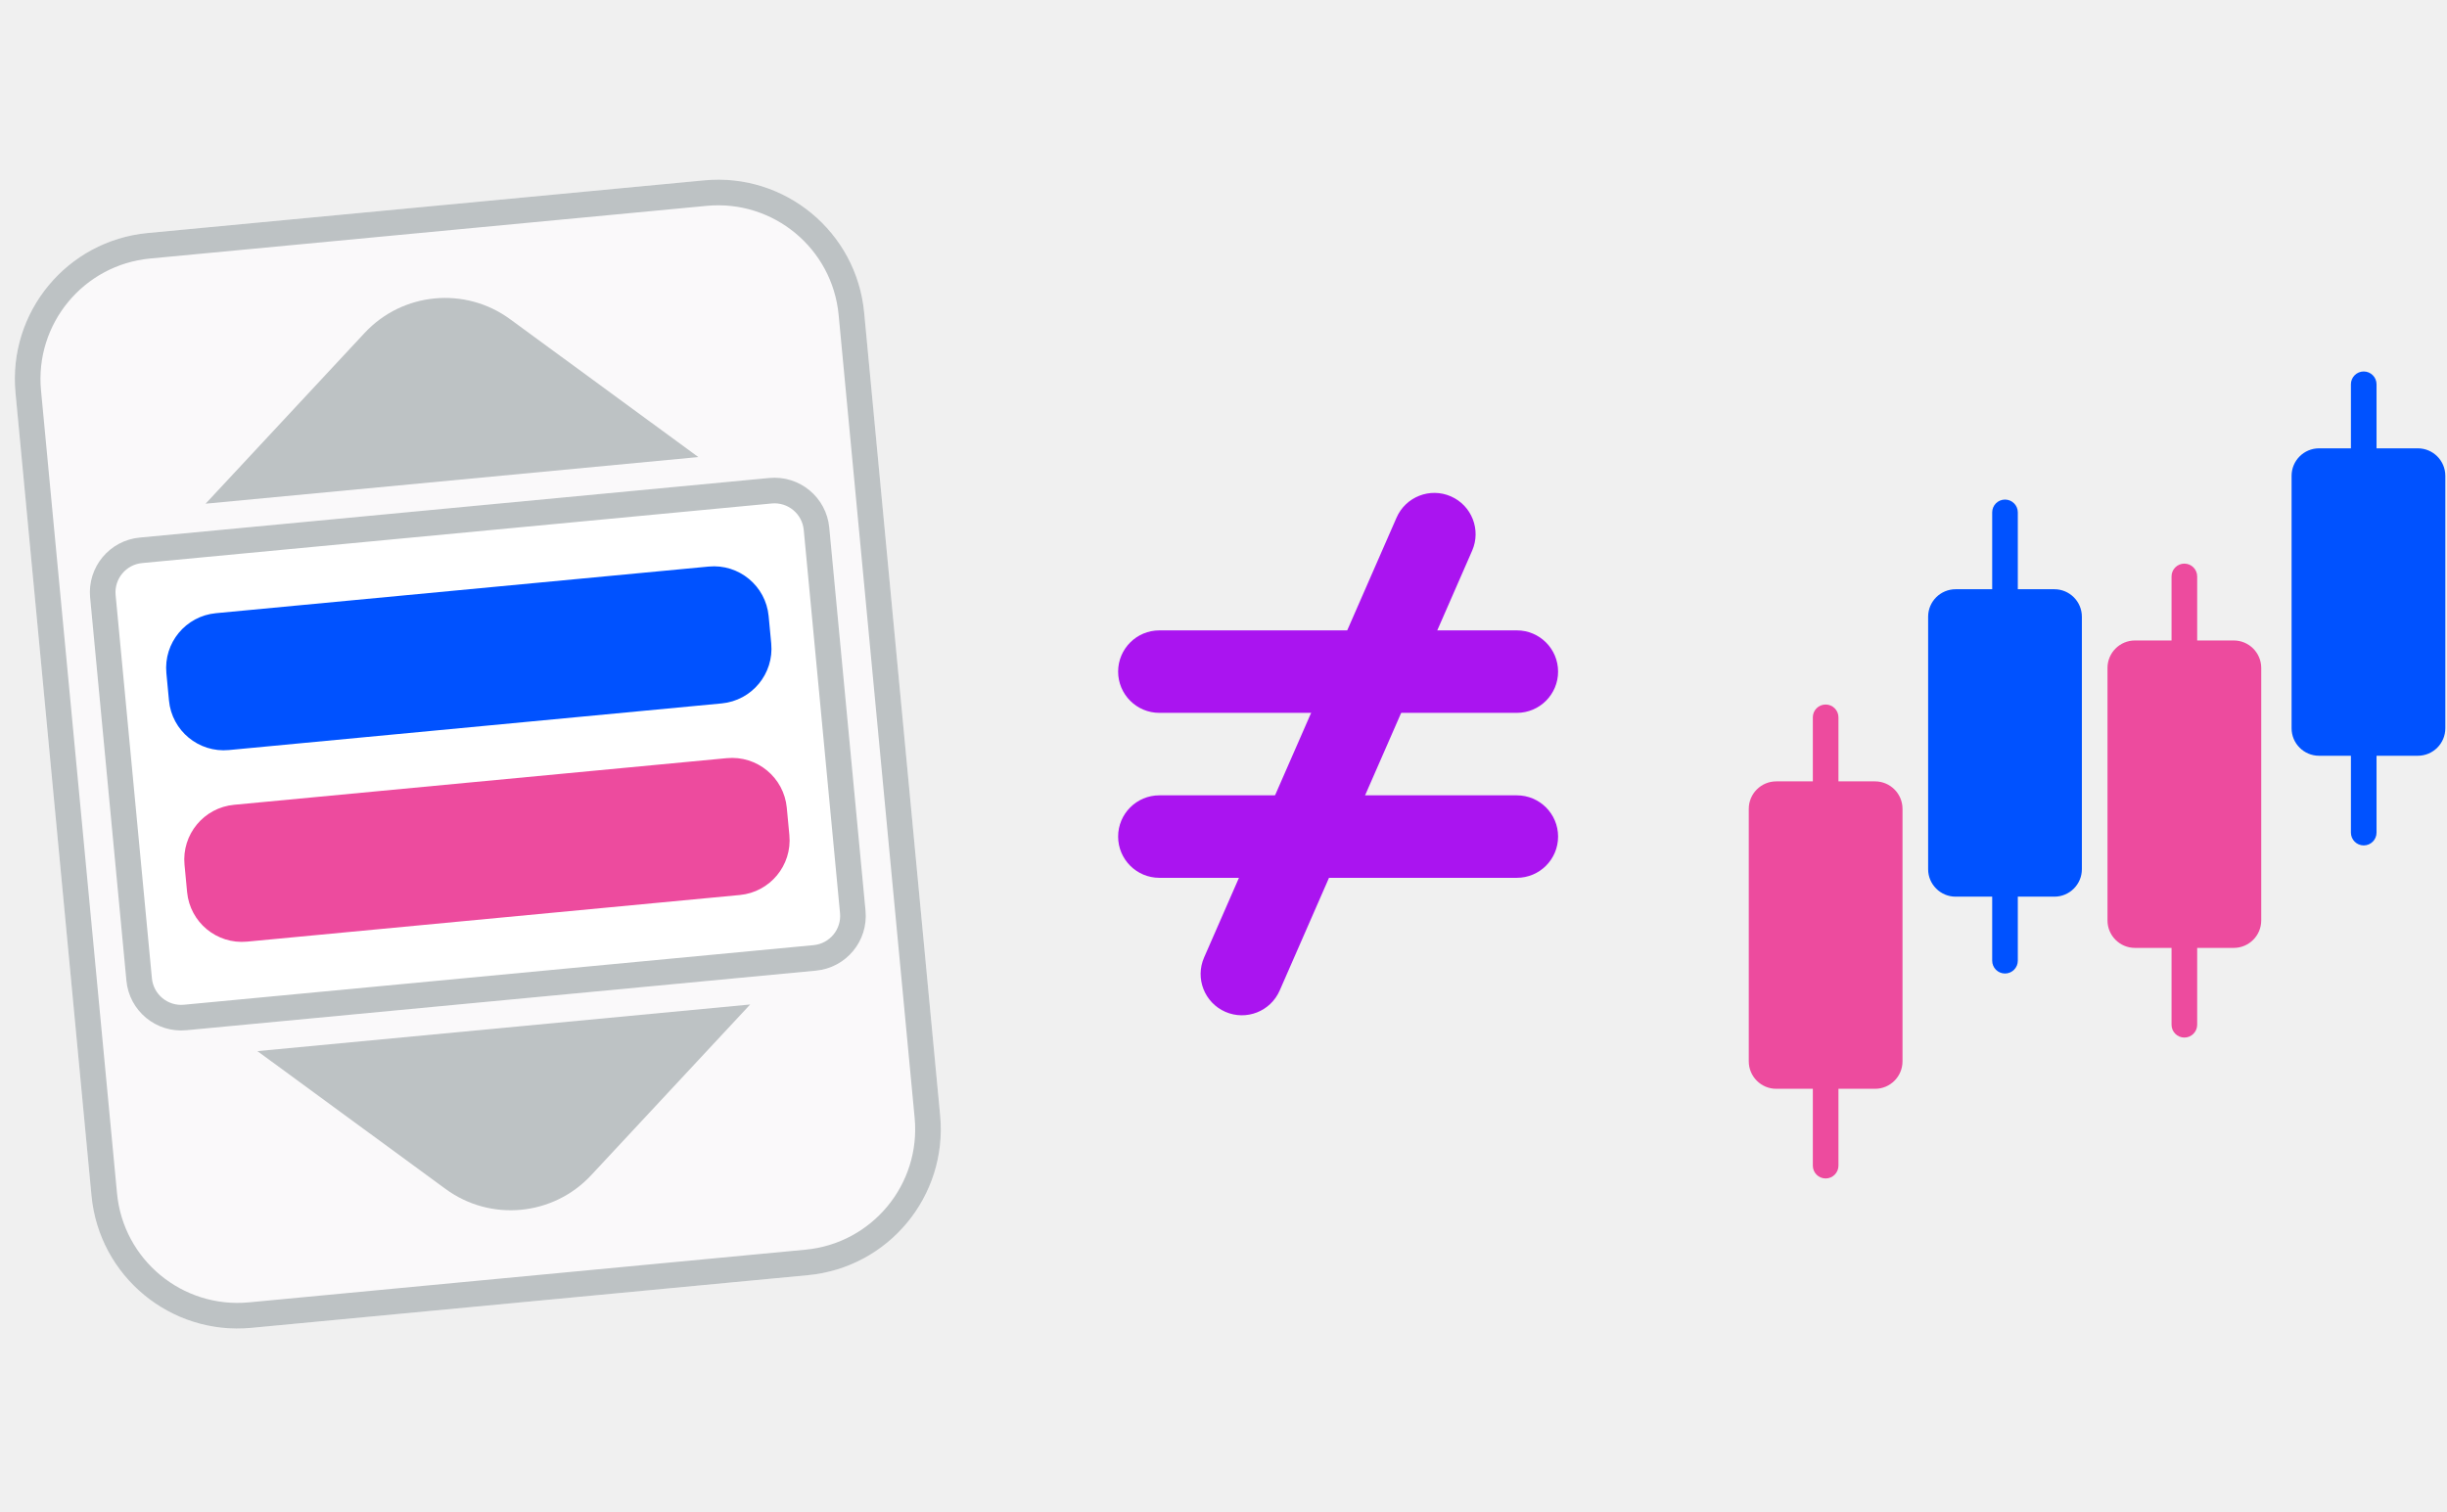
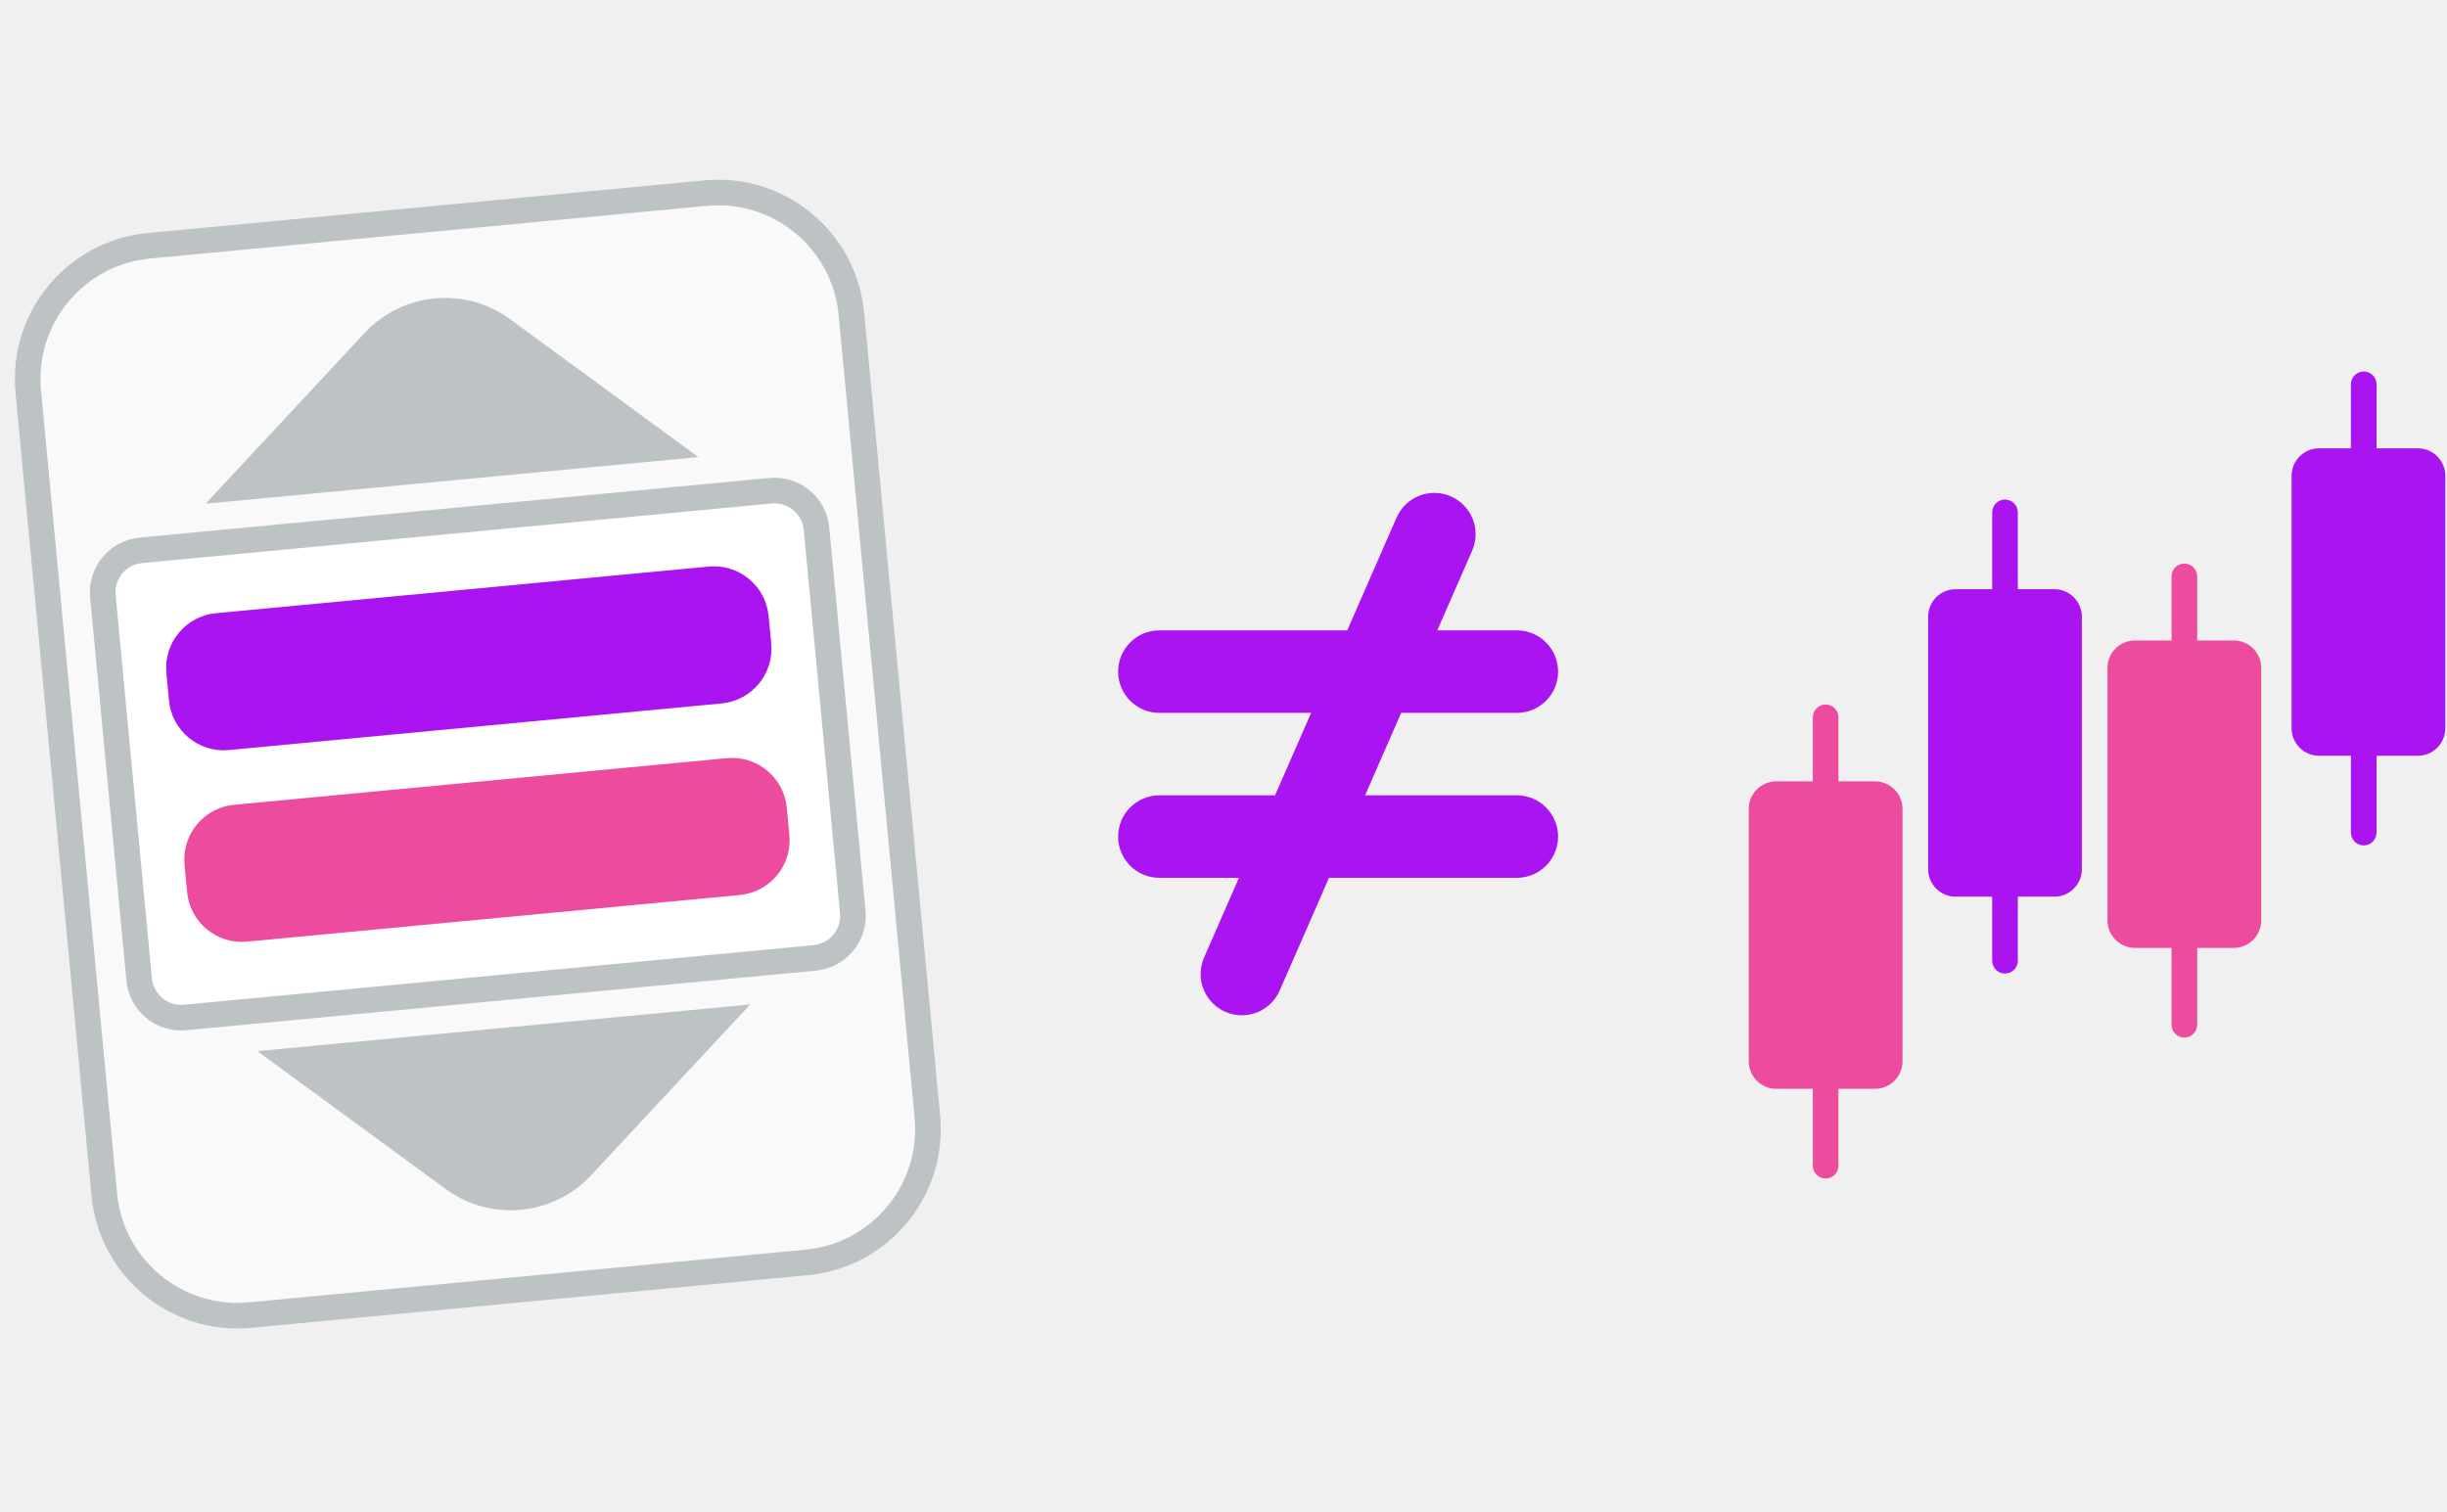
<svg xmlns="http://www.w3.org/2000/svg" width="191" height="118" fill="none" viewBox="0 0 191 118">
  <path fill="#ED4B9E" d="M170.5 81C169.948 81 169.5 80.552 169.5 80L169.5 45C169.5 44.448 169.948 44 170.5 44C171.052 44 171.5 44.448 171.5 45L171.5 80C171.5 80.552 171.052 81 170.5 81Z" />
  <path fill="#ED4B9E" d="M142.5 92C141.948 92 141.5 91.552 141.5 91L141.5 56C141.5 55.448 141.948 55 142.5 55C143.052 55 143.5 55.448 143.5 56L143.5 91C143.5 91.552 143.052 92 142.5 92Z" />
-   <path fill="#0052ff" d="M156.5 76C155.948 76 155.5 75.552 155.5 75L155.5 40C155.5 39.448 155.948 39 156.5 39C157.052 39 157.5 39.448 157.5 40L157.5 75C157.5 75.552 157.052 76 156.5 76Z" />
-   <path fill="#0052ff" d="M184.5 66C183.948 66 183.5 65.552 183.5 65L183.5 30C183.5 29.448 183.948 29 184.5 29C185.052 29 185.5 29.448 185.5 30L185.5 65C185.5 65.552 185.052 66 184.5 66Z" />
+   <path fill="#aa14f0" d="M156.5 76C155.948 76 155.5 75.552 155.5 75L155.5 40C155.5 39.448 155.948 39 156.5 39C157.052 39 157.5 39.448 157.5 40L157.5 75C157.5 75.552 157.052 76 156.5 76Z" />
+   <path fill="#aa14f0" d="M184.5 66C183.948 66 183.5 65.552 183.5 65L183.5 30C183.5 29.448 183.948 29 184.5 29C185.052 29 185.5 29.448 185.5 30L185.5 65C185.5 65.552 185.052 66 184.5 66Z" />
  <path fill="#ED4B9E" d="M166.646 74C165.461 74 164.5 73.039 164.5 71.854L164.5 52.146C164.5 50.961 165.461 50 166.646 50L174.354 50C175.539 50 176.5 50.961 176.5 52.146L176.5 71.854C176.5 73.039 175.539 74 174.354 74L166.646 74Z" />
  <path fill="#ED4B9E" d="M138.646 85C137.461 85 136.5 84.039 136.5 82.854L136.5 63.146C136.5 61.961 137.461 61 138.646 61L146.354 61C147.539 61 148.5 61.961 148.5 63.146L148.5 82.854C148.5 84.039 147.539 85 146.354 85L138.646 85Z" />
-   <path fill="#0052ff" d="M152.646 70C151.461 70 150.5 69.039 150.5 67.854L150.5 48.146C150.5 46.961 151.461 46 152.646 46L160.354 46C161.539 46 162.5 46.961 162.5 48.146L162.5 67.854C162.5 69.039 161.539 70 160.354 70L152.646 70Z" />
-   <path fill="#0052ff" d="M181.015 59C179.83 59 178.869 58.039 178.869 56.854L178.869 37.146C178.869 35.961 179.83 35 181.015 35L188.722 35C189.908 35 190.869 35.961 190.869 37.146L190.869 56.854C190.869 58.039 189.908 59 188.722 59L181.015 59Z" />
+   <path fill="#aa14f0" d="M152.646 70C151.461 70 150.5 69.039 150.5 67.854L150.5 48.146C150.5 46.961 151.461 46 152.646 46L160.354 46C161.539 46 162.5 46.961 162.5 48.146L162.5 67.854C162.5 69.039 161.539 70 160.354 70L152.646 70Z" />
+   <path fill="#aa14f0" d="M181.015 59C179.83 59 178.869 58.039 178.869 56.854L178.869 37.146C178.869 35.961 179.83 35 181.015 35L188.722 35C189.908 35 190.869 35.961 190.869 37.146L190.869 56.854C190.869 58.039 189.908 59 188.722 59L181.015 59Z" />
  <path fill="#FAF9FA" d="M1.21 30.666C0.614 24.372 5.234 18.787 11.528 18.191L54.976 14.079C61.27 13.483 66.855 18.102 67.451 24.396L73.383 87.076C73.979 93.37 69.359 98.955 63.065 99.55L19.617 103.663C13.323 104.258 7.738 99.639 7.142 93.345L1.21 30.666Z" />
  <path fill="#BDC2C4" fill-rule="evenodd" d="M55.164 16.07L11.716 20.182C6.522 20.674 2.71 25.283 3.201 30.477L9.134 93.157C9.625 98.351 14.235 102.163 19.429 101.672L62.877 97.559C68.071 97.068 71.883 92.458 71.392 87.264L65.46 24.585C64.968 19.39 60.359 15.578 55.164 16.07ZM11.528 18.191C5.234 18.787 0.614 24.372 1.21 30.666L7.142 93.345C7.738 99.639 13.323 104.258 19.617 103.663L63.065 99.55C69.359 98.955 73.979 93.37 73.383 87.076L67.451 24.396C66.855 18.102 61.27 13.483 54.976 14.079L11.528 18.191Z" clip-rule="evenodd" />
  <path fill="#fff" d="M7.034 46.644C6.811 44.283 8.543 42.189 10.903 41.966L60.05 37.314C62.41 37.091 64.504 38.823 64.728 41.183L67.559 71.098C67.782 73.459 66.05 75.553 63.69 75.776L14.544 80.428C12.183 80.651 10.089 78.919 9.866 76.559L7.034 46.644Z" />
  <path fill="#BDC2C4" fill-rule="evenodd" d="M60.238 39.305L11.092 43.957C9.831 44.076 8.906 45.195 9.025 46.455L11.857 76.37C11.976 77.631 13.095 78.556 14.355 78.437L63.501 73.785C64.762 73.666 65.687 72.547 65.568 71.287L62.736 41.372C62.617 40.111 61.498 39.186 60.238 39.305ZM10.903 41.966C8.543 42.189 6.811 44.283 7.034 46.644L9.866 76.559C10.089 78.919 12.183 80.651 14.544 80.428L63.69 75.776C66.05 75.553 67.782 73.459 67.559 71.098L64.728 41.183C64.504 38.823 62.41 37.091 60.05 37.314L10.903 41.966Z" clip-rule="evenodd" />
  <path fill="#ED4B9E" d="M14.402 67.505C14.179 65.145 15.911 63.051 18.271 62.828L56.734 59.187C59.094 58.964 61.188 60.696 61.412 63.056L61.614 65.193C61.837 67.553 60.105 69.648 57.745 69.871L19.282 73.511C16.922 73.735 14.828 72.002 14.604 69.642L14.402 67.505Z" />
-   <path fill="#0052ff" d="M12.987 52.548C12.763 50.188 14.495 48.093 16.856 47.87L55.318 44.23C57.678 44.006 59.773 45.739 59.996 48.099L60.198 50.236C60.422 52.596 58.689 54.69 56.329 54.914L17.867 58.554C15.507 58.777 13.412 57.045 13.189 54.685L12.987 52.548Z" />
+   <path fill="#aa14f0" d="M12.987 52.548C12.763 50.188 14.495 48.093 16.856 47.87L55.318 44.23C57.678 44.006 59.773 45.739 59.996 48.099L60.198 50.236C60.422 52.596 58.689 54.69 56.329 54.914L17.867 58.554C15.507 58.777 13.412 57.045 13.189 54.685L12.987 52.548Z" />
  <path fill="#BDC2C4" d="M16.047 39.322L28.459 25.993C31.425 22.808 36.305 22.346 39.816 24.918L54.509 35.682L16.047 39.322Z" />
  <path fill="#BDC2C4" d="M20.091 82.058L34.784 92.823C38.295 95.395 43.175 94.933 46.141 91.748L58.554 78.418L20.091 82.058Z" />
  <path fill="#AA14F0" fill-rule="evenodd" d="M87.275 52.431C87.275 50.653 88.716 49.212 90.495 49.212H118.397C120.175 49.212 121.616 50.653 121.616 52.431C121.616 54.209 120.175 55.651 118.397 55.651H90.495C88.716 55.651 87.275 54.209 87.275 52.431Z" clip-rule="evenodd" />
  <path fill="#AA14F0" fill-rule="evenodd" d="M87.275 65.309C87.275 63.531 88.716 62.09 90.495 62.09H118.397C120.175 62.09 121.616 63.531 121.616 65.309C121.616 67.087 120.175 68.529 118.397 68.529H90.495C88.716 68.529 87.275 67.087 87.275 65.309Z" clip-rule="evenodd" />
  <path fill="#AA14F0" fill-rule="evenodd" d="M95.644 78.991C94.015 78.278 93.272 76.38 93.984 74.751L109.008 40.409C109.721 38.78 111.619 38.037 113.248 38.75C114.877 39.463 115.62 41.361 114.908 42.99L99.884 77.331C99.171 78.96 97.273 79.703 95.644 78.991Z" clip-rule="evenodd" />
</svg>
